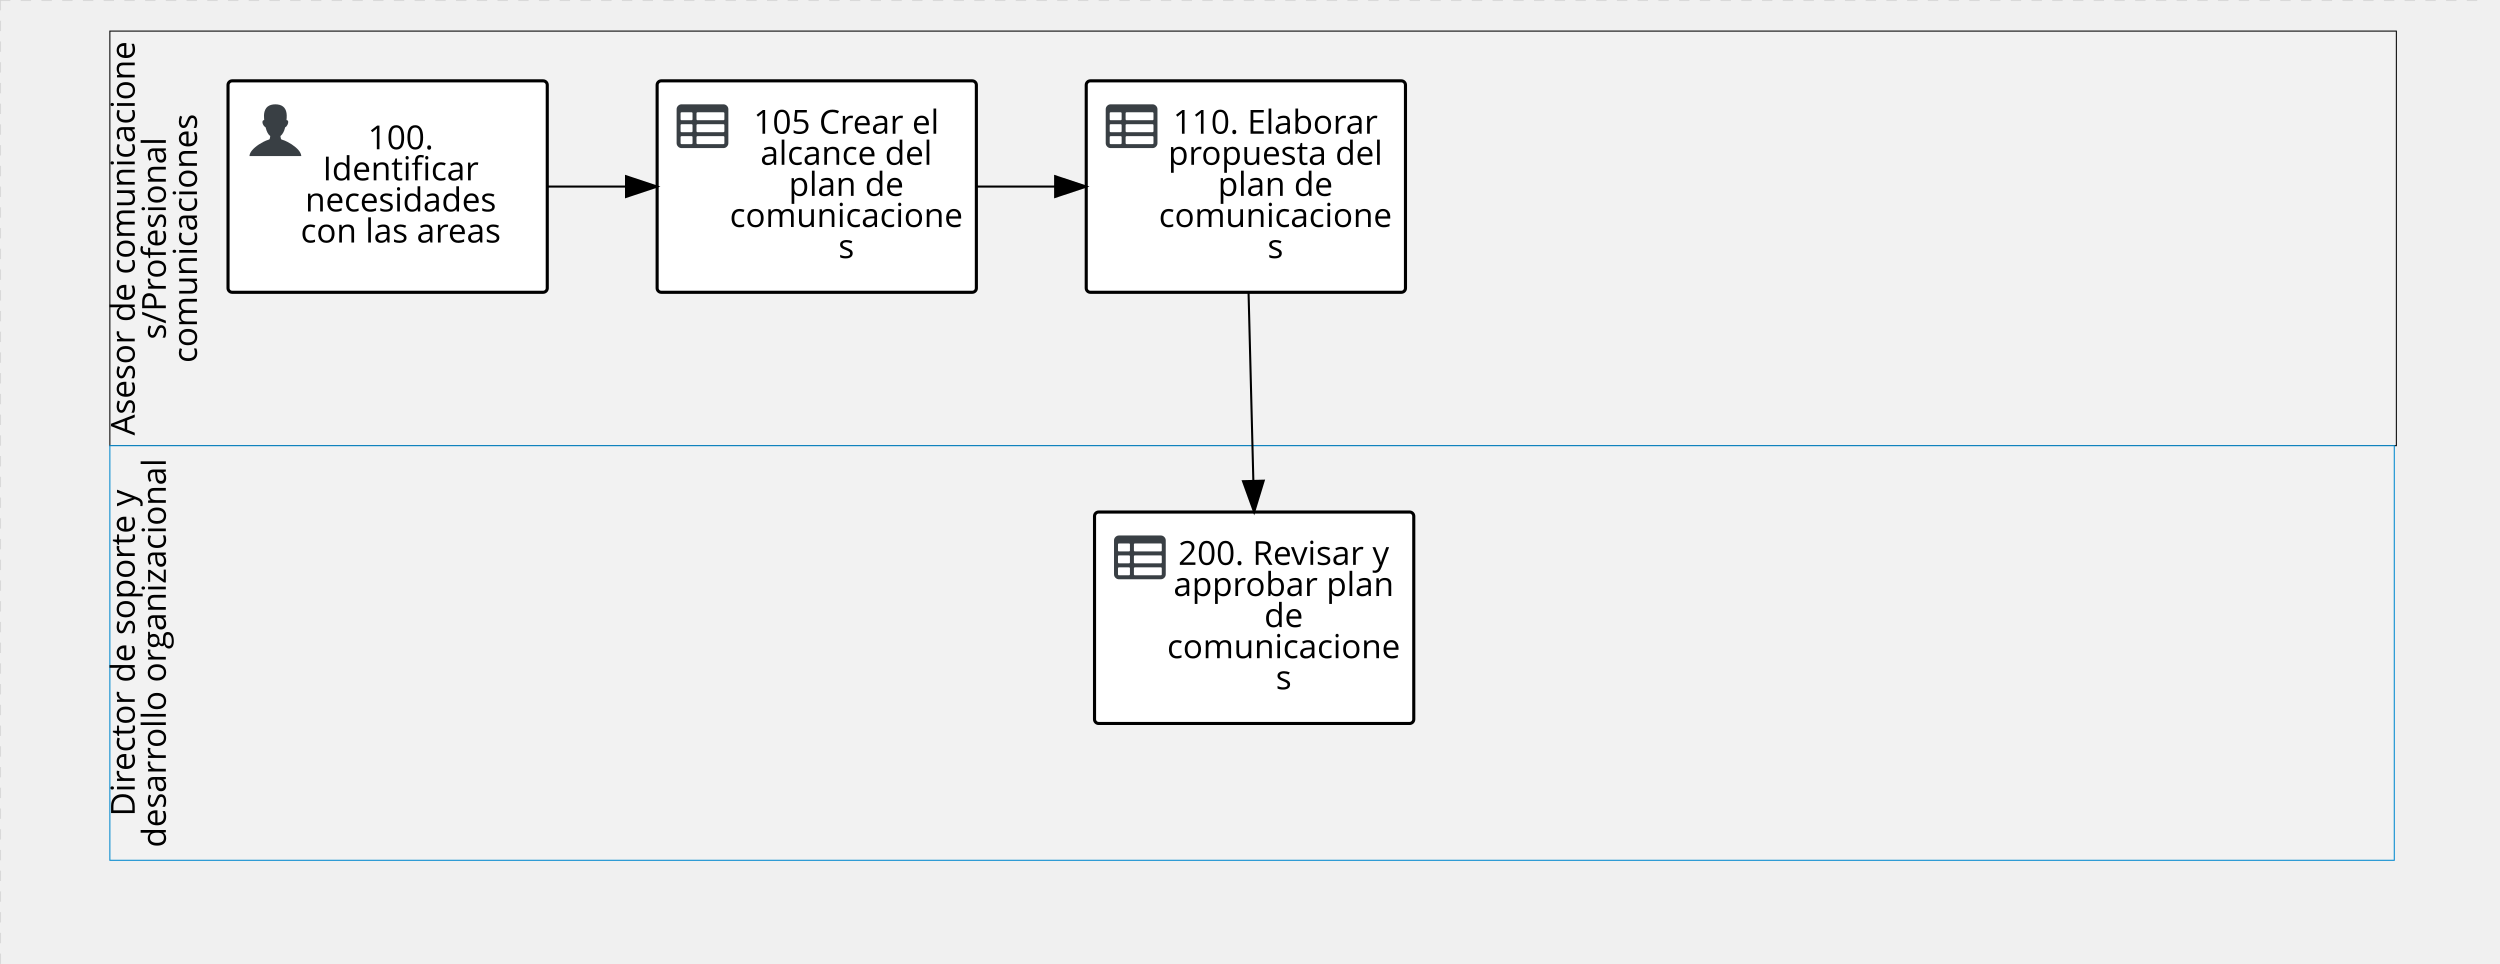
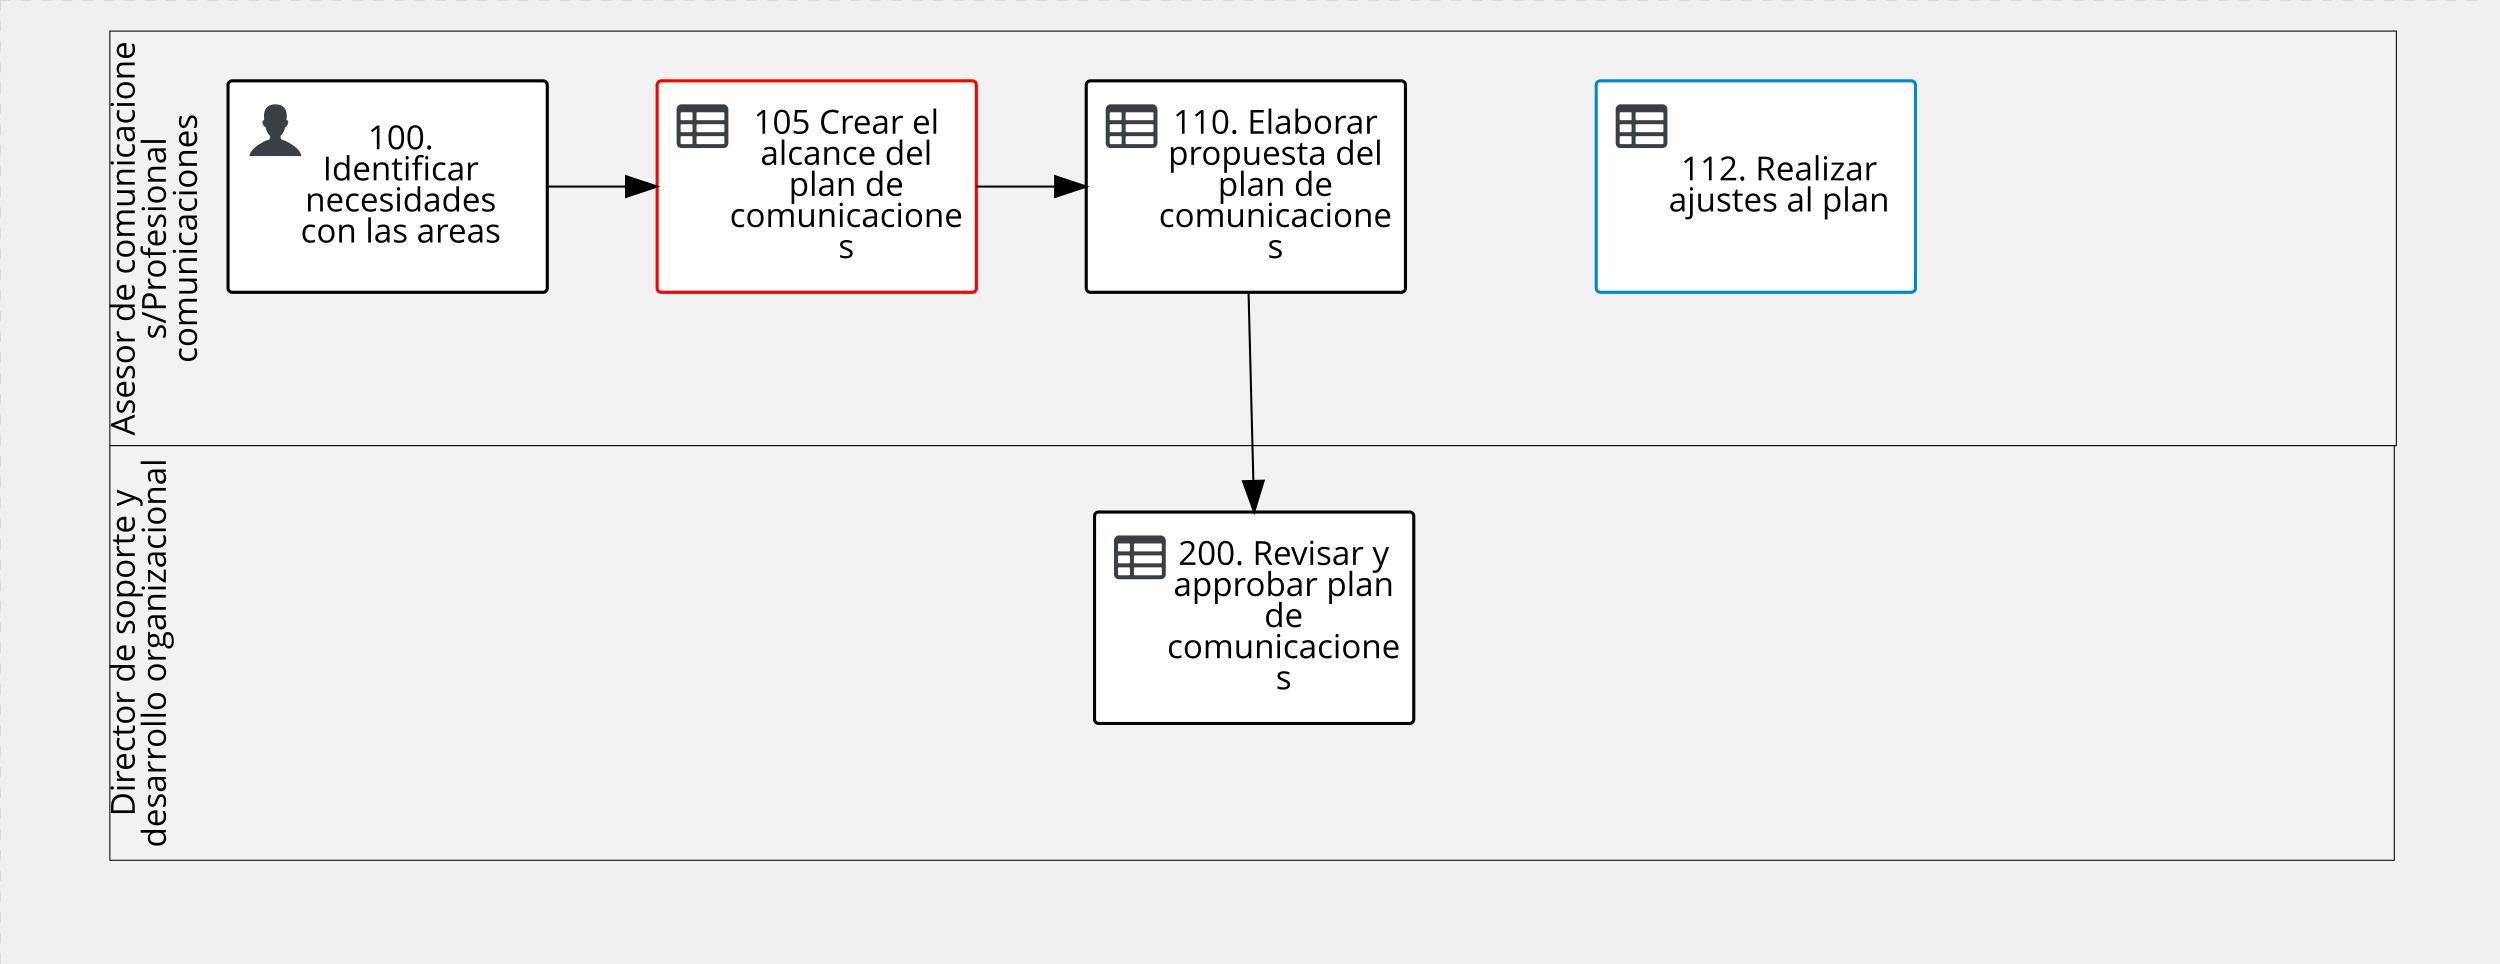
<svg xmlns="http://www.w3.org/2000/svg" version="1.1" width="1206" height="465" viewBox="0 0 1206 465">
  <defs />
  <g transform="matrix(1,0,0,1,0,0)">
    <g>
      <g>
        <g>
          <path fill="none" stroke="#d3d3d3" paint-order="fill stroke markers" d=" M 0 0 L 1200 0" stroke-miterlimit="10" stroke-opacity="0.8" stroke-dasharray="5" />
        </g>
        <g>
          <path fill="none" stroke="#d3d3d3" paint-order="fill stroke markers" d=" M 0 0 L 0 800" stroke-miterlimit="10" stroke-opacity="0.8" stroke-dasharray="5" />
        </g>
      </g>
      <g id="_B57488E7-6CBE-4FAA-9219-56307C9E62A7" bpmn2nodeid="_B57488E7-6CBE-4FAA-9219-56307C9E62A7" transform="matrix(1,0,0,1,53,15)">
        <g>
          <path fill="none" stroke="none" />
        </g>
        <g transform="matrix(1,0,0,1,0,0)">
          <path fill="#f2f2f2" stroke="none" id="_B57488E7-6CBE-4FAA-9219-56307C9E62A7?shapeType=BACKGROUND" paint-order="stroke fill markers" d=" M 0 0 L 1103 0 L 1103 200 L 0 200 L 0 0 Z Z" />
        </g>
        <g transform="matrix(1,0,0,1,0,0)">
          <path fill="none" stroke="rgb(0,0,0)" id="_B57488E7-6CBE-4FAA-9219-56307C9E62A7?shapeType=BORDER&amp;renderType=STROKE" paint-order="fill stroke markers" d=" M 0 0 L 1103 0 L 1103 200 L 0 200 L 0 0 Z Z" stroke-miterlimit="10" stroke-width="0.5" stroke-dasharray="" />
        </g>
        <g transform="matrix(-1.8369701987210297e-16,-1,1,-1.8369701987210297e-16,0,195.0742)">
          <text fill="#000000" stroke="none" font-family="Open Sans" font-size="12pt" font-style="normal" font-weight="normal" text-decoration="normal" x="95.074" y="12" text-anchor="middle" dominant-baseline="alphabetic">Asesor de comunicacione</text>
          <text fill="#000000" stroke="none" font-family="Open Sans" font-size="12pt" font-style="normal" font-weight="normal" text-decoration="normal" x="95.074" y="27" text-anchor="middle" dominant-baseline="alphabetic">          s/Profesional            </text>
          <text fill="#000000" stroke="none" font-family="Open Sans" font-size="12pt" font-style="normal" font-weight="normal" text-decoration="normal" x="95.074" y="42" text-anchor="middle" dominant-baseline="alphabetic">        comunicaciones         </text>
        </g>
        <g id="_AA0C87CB-521B-442E-9885-30118DCB7A72" bpmn2nodeid="_AA0C87CB-521B-442E-9885-30118DCB7A72" transform="matrix(1,0,0,1,57,24)">
          <g>
            <path fill="none" stroke="none" />
          </g>
          <g transform="matrix(1,0,0,1,0,0)">
            <path fill="#ffffff" stroke="none" id="_AA0C87CB-521B-442E-9885-30118DCB7A72?shapeType=BACKGROUND" paint-order="stroke fill markers" d=" M 2 0 L 152 0 L 152 0 A 2 2 0 0 1 154 2 L 154 100 L 154 100 A 2 2 0 0 1 152 102 L 2 102 L 2 102 A 2 2 0 0 1 0 100 L 0 2 L 0 2 A 2 2 0 0 1 2 0 Z" />
          </g>
          <g transform="matrix(1,0,0,1,0,0)">
            <path fill="none" stroke="rgb(0,0,0)" id="_AA0C87CB-521B-442E-9885-30118DCB7A72?shapeType=BORDER&amp;renderType=STROKE" paint-order="fill stroke markers" d=" M 2 0 L 152 0 L 152 0 A 2 2 0 0 1 154 2 L 154 100 L 154 100 A 2 2 0 0 1 152 102 L 2 102 L 2 102 A 2 2 0 0 1 0 100 L 0 2 L 0 2 A 2 2 0 0 1 2 0 Z" stroke-miterlimit="10" stroke-width="1.5" stroke-dasharray="" />
          </g>
          <g>
            <g transform="matrix(0.06,0,0,0.06,9.4,9.4)">
              <g transform="matrix(1,0,0,1,0,0)">
                <path fill="#393f44" stroke="none" id="_AA0C87CB-521B-442E-9885-30118DCB7A72_task__RvU5__iZSm" paint-order="stroke fill markers" d=" M 0 0 M 16 445.21 C 16 440.869 18.784 431.129 22.001 424.217 C 35.768 394.64 77.283 359.28 129 333.084 C 144.516 325.224 157.347 319.964 167.807 317.174 C 171.932 316.074 175.729 314.414 176.525 313.363 C 178.894 310.234 180.914 302.908 181.727 294.5 L 182.5 286.5 L 178.507 283.455 C 166.303 274.146 154.284 251.678 148.04 226.5 C 145.611 216.707 145.056 215.462 142.984 215.158 C 141.703 214.97 138.083 212.243 134.939 209.099 C 123.233 197.393 116.891 177.376 121.44 166.49 C 123.002 162.751 128.155 159.01 131.75 159.004 C 134.448 159 134.471 158.603 132.914 138.788 C 130.927 113.496 134.279 92.265 143.132 74.076 C 152.232 55.38 167.569 42.882 189.049 36.66 C 210.203 30.532 237.797 30.532 258.951 36.66 C 300.042 48.563 318.958 83.806 314.955 141 C 314.32 150.075 313.624 157.788 313.409 158.14 C 313.194 158.493 314.575 159.073 316.479 159.43 C 328.929 161.766 330.986 177.018 321.496 196.621 C 316.903 206.109 309.357 214.508 304.817 215.185 C 303.023 215.453 302.293 217.146 299.943 226.5 C 296.659 239.567 294.474 245.305 287.948 257.995 C 282.491 268.606 273.035 281.109 268.108 284.229 L 264.871 286.278 L 265.518 292.889 C 266.345 301.33 268.639 309.871 270.877 312.837 C 272.067 314.415 275.002 315.79 280.063 317.139 C 291.069 320.075 303.617 325.274 321 334.102 C 369.815 358.891 410.848 393.758 425.032 422.5 C 429.07 430.682 432 440.232 432 445.21 L 432 448 L 224 448 L 16 448 L 16 445.21 Z" />
              </g>
            </g>
          </g>
          <g transform="matrix(1,0,0,1,4.04,13.68)">
            <g transform="matrix(0.04,0,0,0.04,63.36,69.12)">
              <g transform="matrix(1,0,0,1,0,0)">
                <path fill="none" stroke="none" />
              </g>
              <g transform="matrix(1,0,0,1,0,0)">
                <path fill="none" stroke="none" />
              </g>
            </g>
          </g>
          <g transform="matrix(1,0,0,1,35,21)">
            <text fill="#000000" stroke="none" font-family="Open Sans" font-size="12pt" font-style="normal" font-weight="normal" text-decoration="normal" x="48.305" y="12" text-anchor="middle" dominant-baseline="alphabetic">       100.         </text>
            <text fill="#000000" stroke="none" font-family="Open Sans" font-size="12pt" font-style="normal" font-weight="normal" text-decoration="normal" x="48.305" y="27" text-anchor="middle" dominant-baseline="alphabetic">  Identificar   </text>
            <text fill="#000000" stroke="none" font-family="Open Sans" font-size="12pt" font-style="normal" font-weight="normal" text-decoration="normal" x="48.305" y="42" text-anchor="middle" dominant-baseline="alphabetic">necesidades </text>
            <text fill="#000000" stroke="none" font-family="Open Sans" font-size="12pt" font-style="normal" font-weight="normal" text-decoration="normal" x="48.305" y="57" text-anchor="middle" dominant-baseline="alphabetic">con las areas</text>
          </g>
        </g>
        <g id="_9E76448C-DA83-4A20-A2F2-3716A5D620CC" bpmn2nodeid="_9E76448C-DA83-4A20-A2F2-3716A5D620CC" transform="matrix(1,0,0,1,264,24)">
          <g>
            <path fill="none" stroke="none" />
          </g>
          <g transform="matrix(1,0,0,1,0,0)">
            <path fill="#ffffff" stroke="none" id="_9E76448C-DA83-4A20-A2F2-3716A5D620CC?shapeType=BACKGROUND" paint-order="stroke fill markers" d=" M 2 0 L 152 0 L 152 0 A 2 2 0 0 1 154 2 L 154 100 L 154 100 A 2 2 0 0 1 152 102 L 2 102 L 2 102 A 2 2 0 0 1 0 100 L 0 2 L 0 2 A 2 2 0 0 1 2 0 Z" />
          </g>
          <g transform="matrix(1,0,0,1,0,0)">
-             <path fill="none" stroke="rgb(0,0,0)" id="_9E76448C-DA83-4A20-A2F2-3716A5D620CC?shapeType=BORDER&amp;renderType=STROKE" paint-order="fill stroke markers" d=" M 2 0 L 152 0 L 152 0 A 2 2 0 0 1 154 2 L 154 100 L 154 100 A 2 2 0 0 1 152 102 L 2 102 L 2 102 A 2 2 0 0 1 0 100 L 0 2 L 0 2 A 2 2 0 0 1 2 0 Z" stroke-miterlimit="10" stroke-width="1.5" stroke-dasharray="" />
+             <path fill="none" stroke="rgb(255,0,0)" id="_9E76448C-DA83-4A20-A2F2-3716A5D620CC?shapeType=BORDER&amp;renderType=STROKE" paint-order="fill stroke markers" d=" M 2 0 L 152 0 L 152 0 A 2 2 0 0 1 154 2 L 154 100 L 154 100 A 2 2 0 0 1 152 102 L 2 102 L 2 102 A 2 2 0 0 1 0 100 L 0 2 L 0 2 A 2 2 0 0 1 2 0 Z" stroke-miterlimit="10" stroke-width="1.5" stroke-dasharray="" />
          </g>
          <g>
            <g transform="matrix(0.06,0,0,0.06,9.4,9.4)">
              <g transform="matrix(1,0,0,1,0,0)">
                <path fill="#393f44" stroke="none" id="_9E76448C-DA83-4A20-A2F2-3716A5D620CC_task__l39e__3KHJ" paint-order="stroke fill markers" d=" M 0 0 M 128 344 L 128 296 C 128 293.7 127.2 291.8 125.8 290.2 C 124.4 288.6 122.4 288 120 288 L 40 288 C 37.7 288 35.8 288.8 34.2 290.2 C 32.6 291.6 32 293.7 32 296 L 32 344 C 32 346.3 32.8 348.2 34.2 349.8 C 35.6 351.4 37.6 352 40 352 L 120 352 C 122.3 352 124.2 351.2 125.8 349.8 C 127.4 348.4 128 346.3 128 344 Z M 0 0 M 128 248 L 128 200 C 128 197.7 127.2 195.8 125.8 194.2 C 124.4 192.6 122.4 192 120 192 L 40 192 C 37.7 192 35.8 192.8 34.2 194.2 C 32.6 195.6 32 197.7 32 200 L 32 248 C 32 250.3 32.8 252.2 34.2 253.8 C 35.6 255.4 37.6 256 40 256 L 120 256 C 122.3 256 124.2 255.2 125.8 253.8 C 127.4 252.4 128 250.3 128 248 Z M 0 0 M 376 352 C 378.3 352 380.2 351.2 381.8 349.8 C 383.4 348.4 384 346.4 384 344 L 384 296 C 384 293.7 383.2 291.8 381.8 290.2 C 380.4 288.6 378.4 288 376 288 L 168 288 C 165.7 288 163.8 288.8 162.2 290.2 C 160.6 291.6 160 293.6 160 296 L 160 344 C 160 346.3 160.8 348.2 162.2 349.8 C 163.6 351.4 165.6 352 168 352 L 376 352 Z M 0 0 M 128 152 L 128 104 C 128 101.7 127.2 99.8 125.8 98.2 C 124.4 96.6 122.3 96 120 96 L 40 96 C 37.7 96 35.8 96.8 34.2 98.2 C 32.6 99.6 32 101.7 32 104 L 32 152 C 32 154.3 32.8 156.2 34.2 157.8 C 35.6 159.4 37.6 160 40 160 L 120 160 C 122.3 160 124.2 159.2 125.8 157.8 C 127.4 156.4 128 154.3 128 152 Z M 0 0 M 376 256 C 378.3 256 380.2 255.2 381.8 253.8 C 383.4 252.4 384 250.4 384 248 L 384 200 C 384 197.7 383.2 195.8 381.8 194.2 C 380.4 192.6 378.4 192 376 192 L 168 192 C 165.7 192 163.8 192.8 162.2 194.2 C 160.6 195.6 160 197.6 160 200 L 160 248 C 160 250.3 160.8 252.2 162.2 253.8 C 163.6 255.4 165.6 256 168 256 L 376 256 Z M 0 0 M 376 160 C 378.3 160 380.2 159.2 381.8 157.8 C 383.4 156.4 384 154.4 384 152 L 384 104 C 384 101.7 383.2 99.8 381.8 98.2 C 380.4 96.6 378.3 96 376 96 L 168 96 C 165.7 96 163.8 96.8 162.2 98.2 C 160.6 99.6 160 101.6 160 104 L 160 152 C 160 154.3 160.8 156.2 162.2 157.8 C 163.6 159.4 165.6 160 168 160 L 376 160 Z M 0 0 M 416 72 L 416 344 C 416 355 412.1 364.4 404.2 372.2 C 396.3 380 387 384 376 384 L 40 384 C 29 384 19.6 380.1 11.8 372.2 C 4 364.3 0 355 0 344 L 0 72 C 0 61 3.9 51.6 11.8 43.8 C 19.7 36 29 32 40 32 L 376 32 C 387 32 396.4 35.9 404.2 43.8 C 412 51.7 416 61 416 72 Z" />
              </g>
            </g>
          </g>
          <g transform="matrix(1,0,0,1,35,13.5)">
            <text fill="#000000" stroke="none" font-family="Open Sans" font-size="12pt" font-style="normal" font-weight="normal" text-decoration="normal" x="56.246" y="12" text-anchor="middle" dominant-baseline="alphabetic">  105 Crear el    </text>
            <text fill="#000000" stroke="none" font-family="Open Sans" font-size="12pt" font-style="normal" font-weight="normal" text-decoration="normal" x="56.246" y="27" text-anchor="middle" dominant-baseline="alphabetic">   alcance del    </text>
            <text fill="#000000" stroke="none" font-family="Open Sans" font-size="12pt" font-style="normal" font-weight="normal" text-decoration="normal" x="56.246" y="42" text-anchor="middle" dominant-baseline="alphabetic">      plan de        </text>
            <text fill="#000000" stroke="none" font-family="Open Sans" font-size="12pt" font-style="normal" font-weight="normal" text-decoration="normal" x="56.246" y="57" text-anchor="middle" dominant-baseline="alphabetic">comunicacione</text>
            <text fill="#000000" stroke="none" font-family="Open Sans" font-size="12pt" font-style="normal" font-weight="normal" text-decoration="normal" x="56.246" y="72" text-anchor="middle" dominant-baseline="alphabetic">            s             </text>
          </g>
        </g>
        <g id="_88B4F1C8-AD17-4393-82B3-336D5BDE79D2" bpmn2nodeid="_88B4F1C8-AD17-4393-82B3-336D5BDE79D2" transform="matrix(1,0,0,1,471,24)">
          <g>
            <path fill="none" stroke="none" />
          </g>
          <g transform="matrix(1,0,0,1,0,0)">
            <path fill="#ffffff" stroke="none" id="_88B4F1C8-AD17-4393-82B3-336D5BDE79D2?shapeType=BACKGROUND" paint-order="stroke fill markers" d=" M 2 0 L 152 0 L 152 0 A 2 2 0 0 1 154 2 L 154 100 L 154 100 A 2 2 0 0 1 152 102 L 2 102 L 2 102 A 2 2 0 0 1 0 100 L 0 2 L 0 2 A 2 2 0 0 1 2 0 Z" />
          </g>
          <g transform="matrix(1,0,0,1,0,0)">
            <path fill="none" stroke="rgb(0,0,0)" id="_88B4F1C8-AD17-4393-82B3-336D5BDE79D2?shapeType=BORDER&amp;renderType=STROKE" paint-order="fill stroke markers" d=" M 2 0 L 152 0 L 152 0 A 2 2 0 0 1 154 2 L 154 100 L 154 100 A 2 2 0 0 1 152 102 L 2 102 L 2 102 A 2 2 0 0 1 0 100 L 0 2 L 0 2 A 2 2 0 0 1 2 0 Z" stroke-miterlimit="10" stroke-width="1.5" stroke-dasharray="" />
          </g>
          <g>
            <g transform="matrix(0.06,0,0,0.06,9.4,9.4)">
              <g transform="matrix(1,0,0,1,0,0)">
                <path fill="#393f44" stroke="none" id="_88B4F1C8-AD17-4393-82B3-336D5BDE79D2_task__l39e__3KHJ" paint-order="stroke fill markers" d=" M 0 0 M 128 344 L 128 296 C 128 293.7 127.2 291.8 125.8 290.2 C 124.4 288.6 122.4 288 120 288 L 40 288 C 37.7 288 35.8 288.8 34.2 290.2 C 32.6 291.6 32 293.7 32 296 L 32 344 C 32 346.3 32.8 348.2 34.2 349.8 C 35.6 351.4 37.6 352 40 352 L 120 352 C 122.3 352 124.2 351.2 125.8 349.8 C 127.4 348.4 128 346.3 128 344 Z M 0 0 M 128 248 L 128 200 C 128 197.7 127.2 195.8 125.8 194.2 C 124.4 192.6 122.4 192 120 192 L 40 192 C 37.7 192 35.8 192.8 34.2 194.2 C 32.6 195.6 32 197.7 32 200 L 32 248 C 32 250.3 32.8 252.2 34.2 253.8 C 35.6 255.4 37.6 256 40 256 L 120 256 C 122.3 256 124.2 255.2 125.8 253.8 C 127.4 252.4 128 250.3 128 248 Z M 0 0 M 376 352 C 378.3 352 380.2 351.2 381.8 349.8 C 383.4 348.4 384 346.4 384 344 L 384 296 C 384 293.7 383.2 291.8 381.8 290.2 C 380.4 288.6 378.4 288 376 288 L 168 288 C 165.7 288 163.8 288.8 162.2 290.2 C 160.6 291.6 160 293.6 160 296 L 160 344 C 160 346.3 160.8 348.2 162.2 349.8 C 163.6 351.4 165.6 352 168 352 L 376 352 Z M 0 0 M 128 152 L 128 104 C 128 101.7 127.2 99.8 125.8 98.2 C 124.4 96.6 122.3 96 120 96 L 40 96 C 37.7 96 35.8 96.8 34.2 98.2 C 32.6 99.6 32 101.7 32 104 L 32 152 C 32 154.3 32.8 156.2 34.2 157.8 C 35.6 159.4 37.6 160 40 160 L 120 160 C 122.3 160 124.2 159.2 125.8 157.8 C 127.4 156.4 128 154.3 128 152 Z M 0 0 M 376 256 C 378.3 256 380.2 255.2 381.8 253.8 C 383.4 252.4 384 250.4 384 248 L 384 200 C 384 197.7 383.2 195.8 381.8 194.2 C 380.4 192.6 378.4 192 376 192 L 168 192 C 165.7 192 163.8 192.8 162.2 194.2 C 160.6 195.6 160 197.6 160 200 L 160 248 C 160 250.3 160.8 252.2 162.2 253.8 C 163.6 255.4 165.6 256 168 256 L 376 256 Z M 0 0 M 376 160 C 378.3 160 380.2 159.2 381.8 157.8 C 383.4 156.4 384 154.4 384 152 L 384 104 C 384 101.7 383.2 99.8 381.8 98.2 C 380.4 96.6 378.3 96 376 96 L 168 96 C 165.7 96 163.8 96.8 162.2 98.2 C 160.6 99.6 160 101.6 160 104 L 160 152 C 160 154.3 160.8 156.2 162.2 157.8 C 163.6 159.4 165.6 160 168 160 L 376 160 Z M 0 0 M 416 72 L 416 344 C 416 355 412.1 364.4 404.2 372.2 C 396.3 380 387 384 376 384 L 40 384 C 29 384 19.6 380.1 11.8 372.2 C 4 364.3 0 355 0 344 L 0 72 C 0 61 3.9 51.6 11.8 43.8 C 19.7 36 29 32 40 32 L 376 32 C 387 32 396.4 35.9 404.2 43.8 C 412 51.7 416 61 416 72 Z" />
              </g>
            </g>
          </g>
          <g transform="matrix(1,0,0,1,35,13.5)">
            <text fill="#000000" stroke="none" font-family="Open Sans" font-size="12pt" font-style="normal" font-weight="normal" text-decoration="normal" x="56.246" y="12" text-anchor="middle" dominant-baseline="alphabetic"> 110. Elaborar  </text>
            <text fill="#000000" stroke="none" font-family="Open Sans" font-size="12pt" font-style="normal" font-weight="normal" text-decoration="normal" x="56.246" y="27" text-anchor="middle" dominant-baseline="alphabetic">propuesta del  </text>
            <text fill="#000000" stroke="none" font-family="Open Sans" font-size="12pt" font-style="normal" font-weight="normal" text-decoration="normal" x="56.246" y="42" text-anchor="middle" dominant-baseline="alphabetic">      plan de        </text>
            <text fill="#000000" stroke="none" font-family="Open Sans" font-size="12pt" font-style="normal" font-weight="normal" text-decoration="normal" x="56.246" y="57" text-anchor="middle" dominant-baseline="alphabetic">comunicacione</text>
            <text fill="#000000" stroke="none" font-family="Open Sans" font-size="12pt" font-style="normal" font-weight="normal" text-decoration="normal" x="56.246" y="72" text-anchor="middle" dominant-baseline="alphabetic">            s             </text>
          </g>
        </g>
+         <g id="_AE911567-8639-4B0E-9600-5A6CE1C5CB12" bpmn2nodeid="_AE911567-8639-4B0E-9600-5A6CE1C5CB12" transform="matrix(1,0,0,1,717,24)">
+           <g>
+             <path fill="none" stroke="none" />
+           </g>
+           <g transform="matrix(1,0,0,1,0,0)">
+             <path fill="#ffffff" stroke="none" id="_AE911567-8639-4B0E-9600-5A6CE1C5CB12?shapeType=BACKGROUND" paint-order="stroke fill markers" d=" M 2 0 L 152 0 L 152 0 A 2 2 0 0 1 154 2 L 154 100 L 154 100 A 2 2 0 0 1 152 102 L 2 102 L 2 102 A 2 2 0 0 1 0 100 L 0 2 L 0 2 A 2 2 0 0 1 2 0 Z" />
+           </g>
+           <g transform="matrix(1,0,0,1,0,0)">
+             <path fill="none" stroke="rgb(0,136,206)" id="_AE911567-8639-4B0E-9600-5A6CE1C5CB12?shapeType=BORDER&amp;renderType=STROKE" paint-order="fill stroke markers" d=" M 2 0 L 152 0 L 152 0 A 2 2 0 0 1 154 2 L 154 100 L 154 100 A 2 2 0 0 1 152 102 L 2 102 L 2 102 A 2 2 0 0 1 0 100 L 0 2 L 0 2 A 2 2 0 0 1 2 0 Z" stroke-miterlimit="10" stroke-width="1.5" stroke-dasharray="" />
+           </g>
+           <g>
+             <g transform="matrix(0.06,0,0,0.06,9.4,9.4)">
+               <g transform="matrix(1,0,0,1,0,0)">
+                 <path fill="#393f44" stroke="none" id="_AE911567-8639-4B0E-9600-5A6CE1C5CB12_task__l39e__3KHJ" paint-order="stroke fill markers" d=" M 0 0 M 128 344 L 128 296 C 128 293.7 127.2 291.8 125.8 290.2 C 124.4 288.6 122.4 288 120 288 L 40 288 C 37.7 288 35.8 288.8 34.2 290.2 C 32.6 291.6 32 293.7 32 296 L 32 344 C 32 346.3 32.8 348.2 34.2 349.8 C 35.6 351.4 37.6 352 40 352 L 120 352 C 122.3 352 124.2 351.2 125.8 349.8 C 127.4 348.4 128 346.3 128 344 Z M 0 0 M 128 248 L 128 200 C 128 197.7 127.2 195.8 125.8 194.2 C 124.4 192.6 122.4 192 120 192 L 40 192 C 37.7 192 35.8 192.8 34.2 194.2 C 32.6 195.6 32 197.7 32 200 L 32 248 C 32 250.3 32.8 252.2 34.2 253.8 C 35.6 255.4 37.6 256 40 256 L 120 256 C 122.3 256 124.2 255.2 125.8 253.8 C 127.4 252.4 128 250.3 128 248 Z M 0 0 M 376 352 C 378.3 352 380.2 351.2 381.8 349.8 C 383.4 348.4 384 346.4 384 344 L 384 296 C 384 293.7 383.2 291.8 381.8 290.2 C 380.4 288.6 378.4 288 376 288 L 168 288 C 165.7 288 163.8 288.8 162.2 290.2 C 160.6 291.6 160 293.6 160 296 L 160 344 C 160 346.3 160.8 348.2 162.2 349.8 C 163.6 351.4 165.6 352 168 352 L 376 352 Z M 0 0 M 128 152 L 128 104 C 128 101.7 127.2 99.8 125.8 98.2 C 124.4 96.6 122.3 96 120 96 L 40 96 C 37.7 96 35.8 96.8 34.2 98.2 C 32.6 99.6 32 101.7 32 104 L 32 152 C 32 154.3 32.8 156.2 34.2 157.8 C 35.6 159.4 37.6 160 40 160 L 120 160 C 122.3 160 124.2 159.2 125.8 157.8 C 127.4 156.4 128 154.3 128 152 Z M 0 0 M 376 256 C 378.3 256 380.2 255.2 381.8 253.8 C 383.4 252.4 384 250.4 384 248 L 384 200 C 384 197.7 383.2 195.8 381.8 194.2 C 380.4 192.6 378.4 192 376 192 L 168 192 C 165.7 192 163.8 192.8 162.2 194.2 C 160.6 195.6 160 197.6 160 200 L 160 248 C 160 250.3 160.8 252.2 162.2 253.8 C 163.6 255.4 165.6 256 168 256 L 376 256 Z M 0 0 M 376 160 C 378.3 160 380.2 159.2 381.8 157.8 C 383.4 156.4 384 154.4 384 152 L 384 104 C 384 101.7 383.2 99.8 381.8 98.2 C 380.4 96.6 378.3 96 376 96 L 168 96 C 165.7 96 163.8 96.8 162.2 98.2 C 160.6 99.6 160 101.6 160 104 L 160 152 C 160 154.3 160.8 156.2 162.2 157.8 C 163.6 159.4 165.6 160 168 160 L 376 160 Z M 0 0 M 416 72 L 416 344 C 416 355 412.1 364.4 404.2 372.2 C 396.3 380 387 384 376 384 L 40 384 C 29 384 19.6 380.1 11.8 372.2 C 4 364.3 0 355 0 344 L 0 72 C 0 61 3.9 51.6 11.8 43.8 C 19.7 36 29 32 40 32 L 376 32 C 387 32 396.4 35.9 404.2 43.8 C 412 51.7 416 61 416 72 Z" />
+               </g>
+             </g>
+           </g>
+           <g transform="matrix(1,0,0,1,35,36)">
+             <text fill="#000000" stroke="none" font-family="Open Sans" font-size="12pt" font-style="normal" font-weight="normal" text-decoration="normal" x="53.242" y="12" text-anchor="middle" dominant-baseline="alphabetic"> 112. Realizar  </text>
+             <text fill="#000000" stroke="none" font-family="Open Sans" font-size="12pt" font-style="normal" font-weight="normal" text-decoration="normal" x="53.242" y="27" text-anchor="middle" dominant-baseline="alphabetic">ajustes al plan</text>
+           </g>
+         </g>
      </g>
      <g id="_BFB9A08E-5C65-401A-9EE9-E85DB8EE0910" bpmn2nodeid="_BFB9A08E-5C65-401A-9EE9-E85DB8EE0910" transform="matrix(1,0,0,1,0,0)">
        <g>
          <path fill="none" stroke="#000000" paint-order="fill stroke markers" d=" M 264 90 L 302 90" stroke-miterlimit="10" stroke-dasharray="" />
        </g>
        <g transform="matrix(1,0,0,1,264,90)" />
        <g transform="matrix(6.123233995736766e-17,1,-1,6.123233995736766e-17,317,85)">
          <path fill="#000000" stroke="#000000" paint-order="fill stroke markers" d=" M 10 15 L 0 15 L 5 0 Z" stroke-miterlimit="10" stroke-dasharray="" />
        </g>
        <g transform="matrix(1,0,0,1,264,80)" />
      </g>
      <g id="_06E6D089-E6CB-4995-8D7F-7D272E4B48BE" bpmn2nodeid="_06E6D089-E6CB-4995-8D7F-7D272E4B48BE" transform="matrix(1,0,0,1,0,0)">
        <g>
          <path fill="none" stroke="#000000" paint-order="fill stroke markers" d=" M 471 90 L 509 90" stroke-miterlimit="10" stroke-dasharray="" />
        </g>
        <g transform="matrix(1,0,0,1,471,90)" />
        <g transform="matrix(6.123233995736766e-17,1,-1,6.123233995736766e-17,524,85)">
          <path fill="#000000" stroke="#000000" paint-order="fill stroke markers" d=" M 10 15 L 0 15 L 5 0 Z" stroke-miterlimit="10" stroke-dasharray="" />
        </g>
        <g transform="matrix(1,0,0,1,471,80)" />
      </g>
-       <g transform="matrix(1,0,0,1,53,15)" />
-       <g transform="matrix(1,0,0,1,110,39)" />
-       <g transform="matrix(1,0,0,1,317,39)" />
      <g id="_057572DE-79F4-4D74-9EE0-8F8645384F76" bpmn2nodeid="_057572DE-79F4-4D74-9EE0-8F8645384F76" transform="matrix(1,0,0,1,53,215)">
        <g>
          <path fill="none" stroke="none" />
        </g>
        <g transform="matrix(1,0,0,1,0,0)">
          <path fill="#f2f2f2" stroke="none" id="_057572DE-79F4-4D74-9EE0-8F8645384F76?shapeType=BACKGROUND" paint-order="stroke fill markers" d=" M 0 0 L 1102 0 L 1102 200 L 0 200 L 0 0 Z Z" />
        </g>
        <g transform="matrix(1,0,0,1,0,0)">
-           <path fill="none" stroke="rgb(0,136,206)" id="_057572DE-79F4-4D74-9EE0-8F8645384F76?shapeType=BORDER&amp;renderType=STROKE" paint-order="fill stroke markers" d=" M 0 0 L 1102 0 L 1102 200 L 0 200 L 0 0 Z Z" stroke-miterlimit="10" stroke-width="0.5" stroke-dasharray="" />
+           <path fill="none" stroke="rgb(0,0,0)" id="_057572DE-79F4-4D74-9EE0-8F8645384F76?shapeType=BORDER&amp;renderType=STROKE" paint-order="fill stroke markers" d=" M 0 0 L 1102 0 L 1102 200 L 0 200 L 0 0 Z Z" stroke-miterlimit="10" stroke-width="0.5" stroke-dasharray="" />
        </g>
        <g transform="matrix(-1.8369701987210297e-16,-1,1,-1.8369701987210297e-16,0,193.8398)">
          <text fill="#000000" stroke="none" font-family="Open Sans" font-size="12pt" font-style="normal" font-weight="normal" text-decoration="normal" x="93.84" y="12" text-anchor="middle" dominant-baseline="alphabetic">   Director de soporte y    </text>
          <text fill="#000000" stroke="none" font-family="Open Sans" font-size="12pt" font-style="normal" font-weight="normal" text-decoration="normal" x="93.84" y="27" text-anchor="middle" dominant-baseline="alphabetic">desarrollo organizacional</text>
        </g>
        <g id="_FB129611-EE3E-4912-B27E-E2E415E6D5E3" bpmn2nodeid="_FB129611-EE3E-4912-B27E-E2E415E6D5E3" transform="matrix(1,0,0,1,475,32)">
          <g>
            <path fill="none" stroke="none" />
          </g>
          <g transform="matrix(1,0,0,1,0,0)">
            <path fill="#ffffff" stroke="none" id="_FB129611-EE3E-4912-B27E-E2E415E6D5E3?shapeType=BACKGROUND" paint-order="stroke fill markers" d=" M 2 0 L 152 0 L 152 0 A 2 2 0 0 1 154 2 L 154 100 L 154 100 A 2 2 0 0 1 152 102 L 2 102 L 2 102 A 2 2 0 0 1 0 100 L 0 2 L 0 2 A 2 2 0 0 1 2 0 Z" />
          </g>
          <g transform="matrix(1,0,0,1,0,0)">
            <path fill="none" stroke="rgb(0,0,0)" id="_FB129611-EE3E-4912-B27E-E2E415E6D5E3?shapeType=BORDER&amp;renderType=STROKE" paint-order="fill stroke markers" d=" M 2 0 L 152 0 L 152 0 A 2 2 0 0 1 154 2 L 154 100 L 154 100 A 2 2 0 0 1 152 102 L 2 102 L 2 102 A 2 2 0 0 1 0 100 L 0 2 L 0 2 A 2 2 0 0 1 2 0 Z" stroke-miterlimit="10" stroke-width="1.5" stroke-dasharray="" />
          </g>
          <g>
            <g transform="matrix(0.06,0,0,0.06,9.4,9.4)">
              <g transform="matrix(1,0,0,1,0,0)">
                <path fill="#393f44" stroke="none" id="_FB129611-EE3E-4912-B27E-E2E415E6D5E3_task__l39e__3KHJ" paint-order="stroke fill markers" d=" M 0 0 M 128 344 L 128 296 C 128 293.7 127.2 291.8 125.8 290.2 C 124.4 288.6 122.4 288 120 288 L 40 288 C 37.7 288 35.8 288.8 34.2 290.2 C 32.6 291.6 32 293.7 32 296 L 32 344 C 32 346.3 32.8 348.2 34.2 349.8 C 35.6 351.4 37.6 352 40 352 L 120 352 C 122.3 352 124.2 351.2 125.8 349.8 C 127.4 348.4 128 346.3 128 344 Z M 0 0 M 128 248 L 128 200 C 128 197.7 127.2 195.8 125.8 194.2 C 124.4 192.6 122.4 192 120 192 L 40 192 C 37.7 192 35.8 192.8 34.2 194.2 C 32.6 195.6 32 197.7 32 200 L 32 248 C 32 250.3 32.8 252.2 34.2 253.8 C 35.6 255.4 37.6 256 40 256 L 120 256 C 122.3 256 124.2 255.2 125.8 253.8 C 127.4 252.4 128 250.3 128 248 Z M 0 0 M 376 352 C 378.3 352 380.2 351.2 381.8 349.8 C 383.4 348.4 384 346.4 384 344 L 384 296 C 384 293.7 383.2 291.8 381.8 290.2 C 380.4 288.6 378.4 288 376 288 L 168 288 C 165.7 288 163.8 288.8 162.2 290.2 C 160.6 291.6 160 293.6 160 296 L 160 344 C 160 346.3 160.8 348.2 162.2 349.8 C 163.6 351.4 165.6 352 168 352 L 376 352 Z M 0 0 M 128 152 L 128 104 C 128 101.7 127.2 99.8 125.8 98.2 C 124.4 96.6 122.3 96 120 96 L 40 96 C 37.7 96 35.8 96.8 34.2 98.2 C 32.6 99.6 32 101.7 32 104 L 32 152 C 32 154.3 32.8 156.2 34.2 157.8 C 35.6 159.4 37.6 160 40 160 L 120 160 C 122.3 160 124.2 159.2 125.8 157.8 C 127.4 156.4 128 154.3 128 152 Z M 0 0 M 376 256 C 378.3 256 380.2 255.2 381.8 253.8 C 383.4 252.4 384 250.4 384 248 L 384 200 C 384 197.7 383.2 195.8 381.8 194.2 C 380.4 192.6 378.4 192 376 192 L 168 192 C 165.7 192 163.8 192.8 162.2 194.2 C 160.6 195.6 160 197.6 160 200 L 160 248 C 160 250.3 160.8 252.2 162.2 253.8 C 163.6 255.4 165.6 256 168 256 L 376 256 Z M 0 0 M 376 160 C 378.3 160 380.2 159.2 381.8 157.8 C 383.4 156.4 384 154.4 384 152 L 384 104 C 384 101.7 383.2 99.8 381.8 98.2 C 380.4 96.6 378.3 96 376 96 L 168 96 C 165.7 96 163.8 96.8 162.2 98.2 C 160.6 99.6 160 101.6 160 104 L 160 152 C 160 154.3 160.8 156.2 162.2 157.8 C 163.6 159.4 165.6 160 168 160 L 376 160 Z M 0 0 M 416 72 L 416 344 C 416 355 412.1 364.4 404.2 372.2 C 396.3 380 387 384 376 384 L 40 384 C 29 384 19.6 380.1 11.8 372.2 C 4 364.3 0 355 0 344 L 0 72 C 0 61 3.9 51.6 11.8 43.8 C 19.7 36 29 32 40 32 L 376 32 C 387 32 396.4 35.9 404.2 43.8 C 412 51.7 416 61 416 72 Z" />
              </g>
            </g>
          </g>
          <g transform="matrix(1,0,0,1,35,13.5)">
            <text fill="#000000" stroke="none" font-family="Open Sans" font-size="12pt" font-style="normal" font-weight="normal" text-decoration="normal" x="56.246" y="12" text-anchor="middle" dominant-baseline="alphabetic"> 200. Revisar y  </text>
            <text fill="#000000" stroke="none" font-family="Open Sans" font-size="12pt" font-style="normal" font-weight="normal" text-decoration="normal" x="56.246" y="27" text-anchor="middle" dominant-baseline="alphabetic">approbar plan </text>
            <text fill="#000000" stroke="none" font-family="Open Sans" font-size="12pt" font-style="normal" font-weight="normal" text-decoration="normal" x="56.246" y="42" text-anchor="middle" dominant-baseline="alphabetic">           de            </text>
            <text fill="#000000" stroke="none" font-family="Open Sans" font-size="12pt" font-style="normal" font-weight="normal" text-decoration="normal" x="56.246" y="57" text-anchor="middle" dominant-baseline="alphabetic">comunicacione</text>
            <text fill="#000000" stroke="none" font-family="Open Sans" font-size="12pt" font-style="normal" font-weight="normal" text-decoration="normal" x="56.246" y="72" text-anchor="middle" dominant-baseline="alphabetic">            s             </text>
          </g>
        </g>
      </g>
-       <g transform="matrix(1,0,0,1,524,39)" />
      <g id="_5E9B828F-86C0-481D-99FC-65B360BACBCB" bpmn2nodeid="_5E9B828F-86C0-481D-99FC-65B360BACBCB">
        <g>
          <path fill="none" stroke="rgb(0,0,0)" paint-order="fill stroke markers" d=" M 602.299 141 L 604.618 232.005" stroke-miterlimit="10" stroke-dasharray="" />
        </g>
        <g transform="matrix(1,0,0,1,602.2994,141)" />
        <g transform="matrix(-0.9996756,0.02546944,-0.02546944,-0.9996756,609.9984,246.8727)">
          <path fill="rgb(0,0,0)" stroke="rgb(0,0,0)" paint-order="fill stroke markers" d=" M 10 15 L 0 15 L 5 0 Z" stroke-miterlimit="10" stroke-dasharray="" />
        </g>
        <g transform="matrix(1,0,0,1,612.2961,193.7453)" />
      </g>
      <g transform="matrix(1,0,0,1,53,215)" />
      <g transform="matrix(1,0,0,1,528,247)" />
+       <g transform="matrix(1,0,0,1,53,15)" />
+       <g transform="matrix(1,0,0,1,110,39)" />
+       <g transform="matrix(1,0,0,1,317,39)" />
+       <g transform="matrix(1,0,0,1,524,39)" />
+       <g transform="matrix(1,0,0,1,770,39)" />
    </g>
  </g>
</svg>
